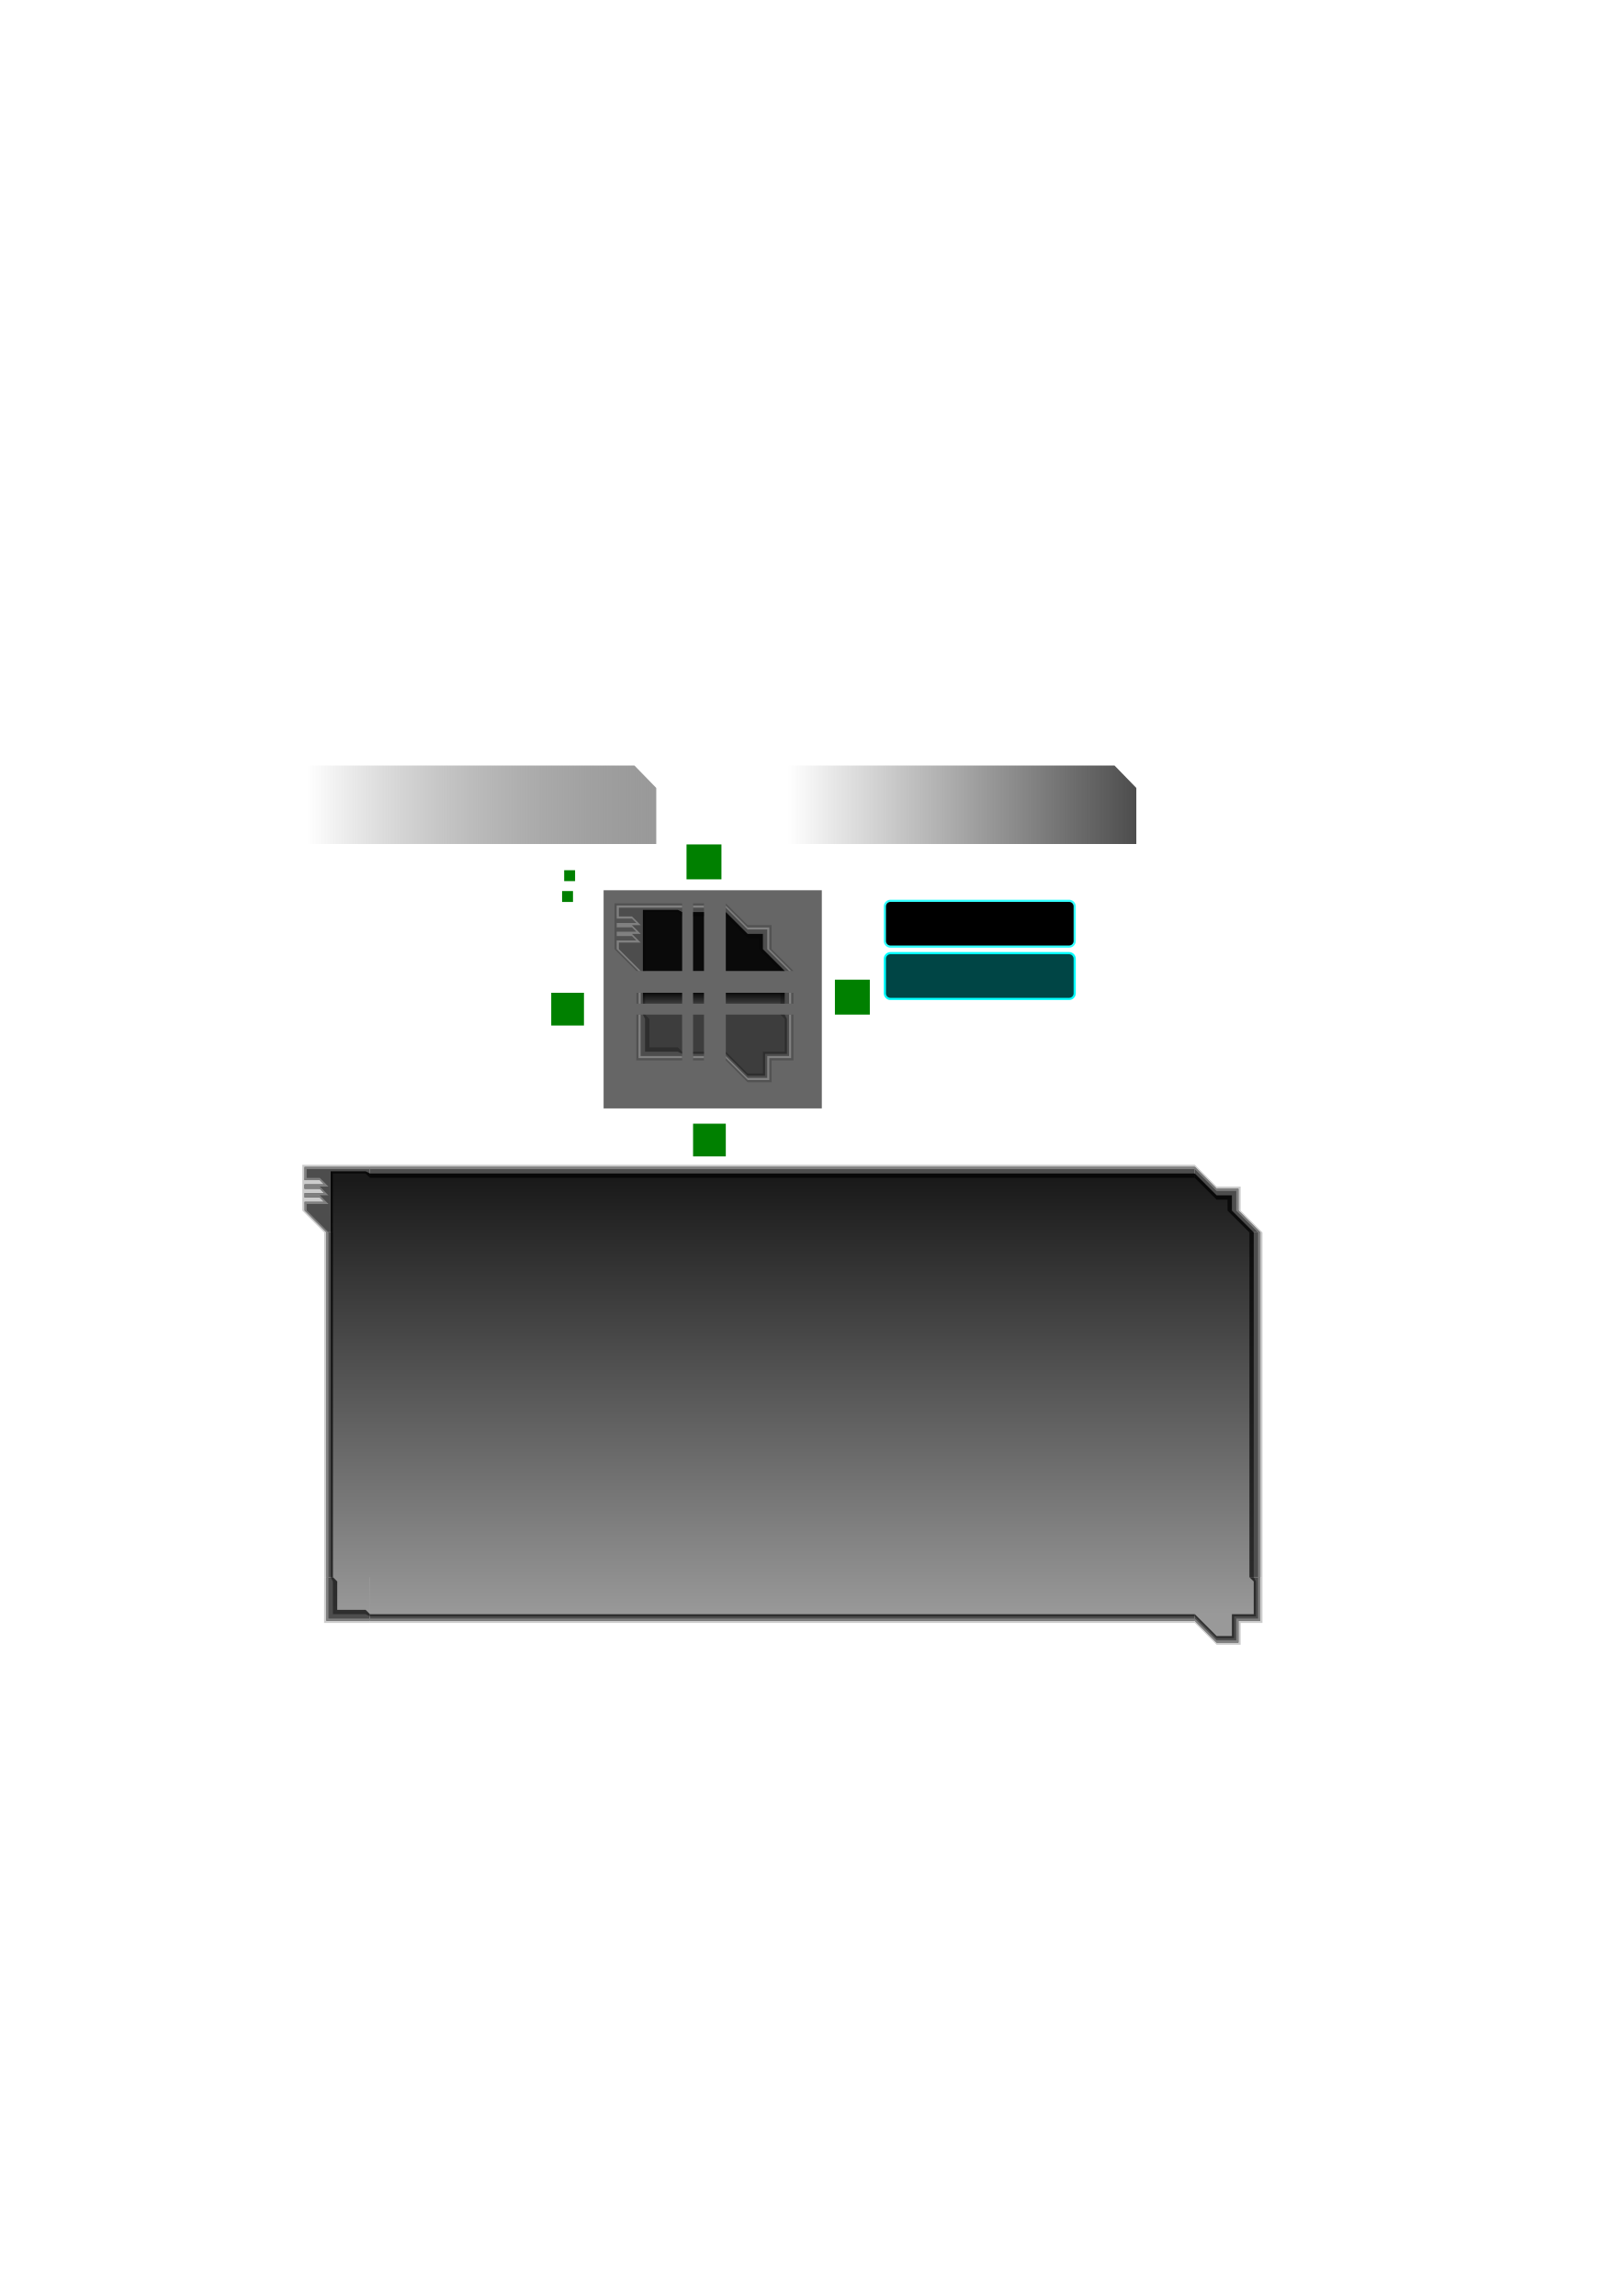
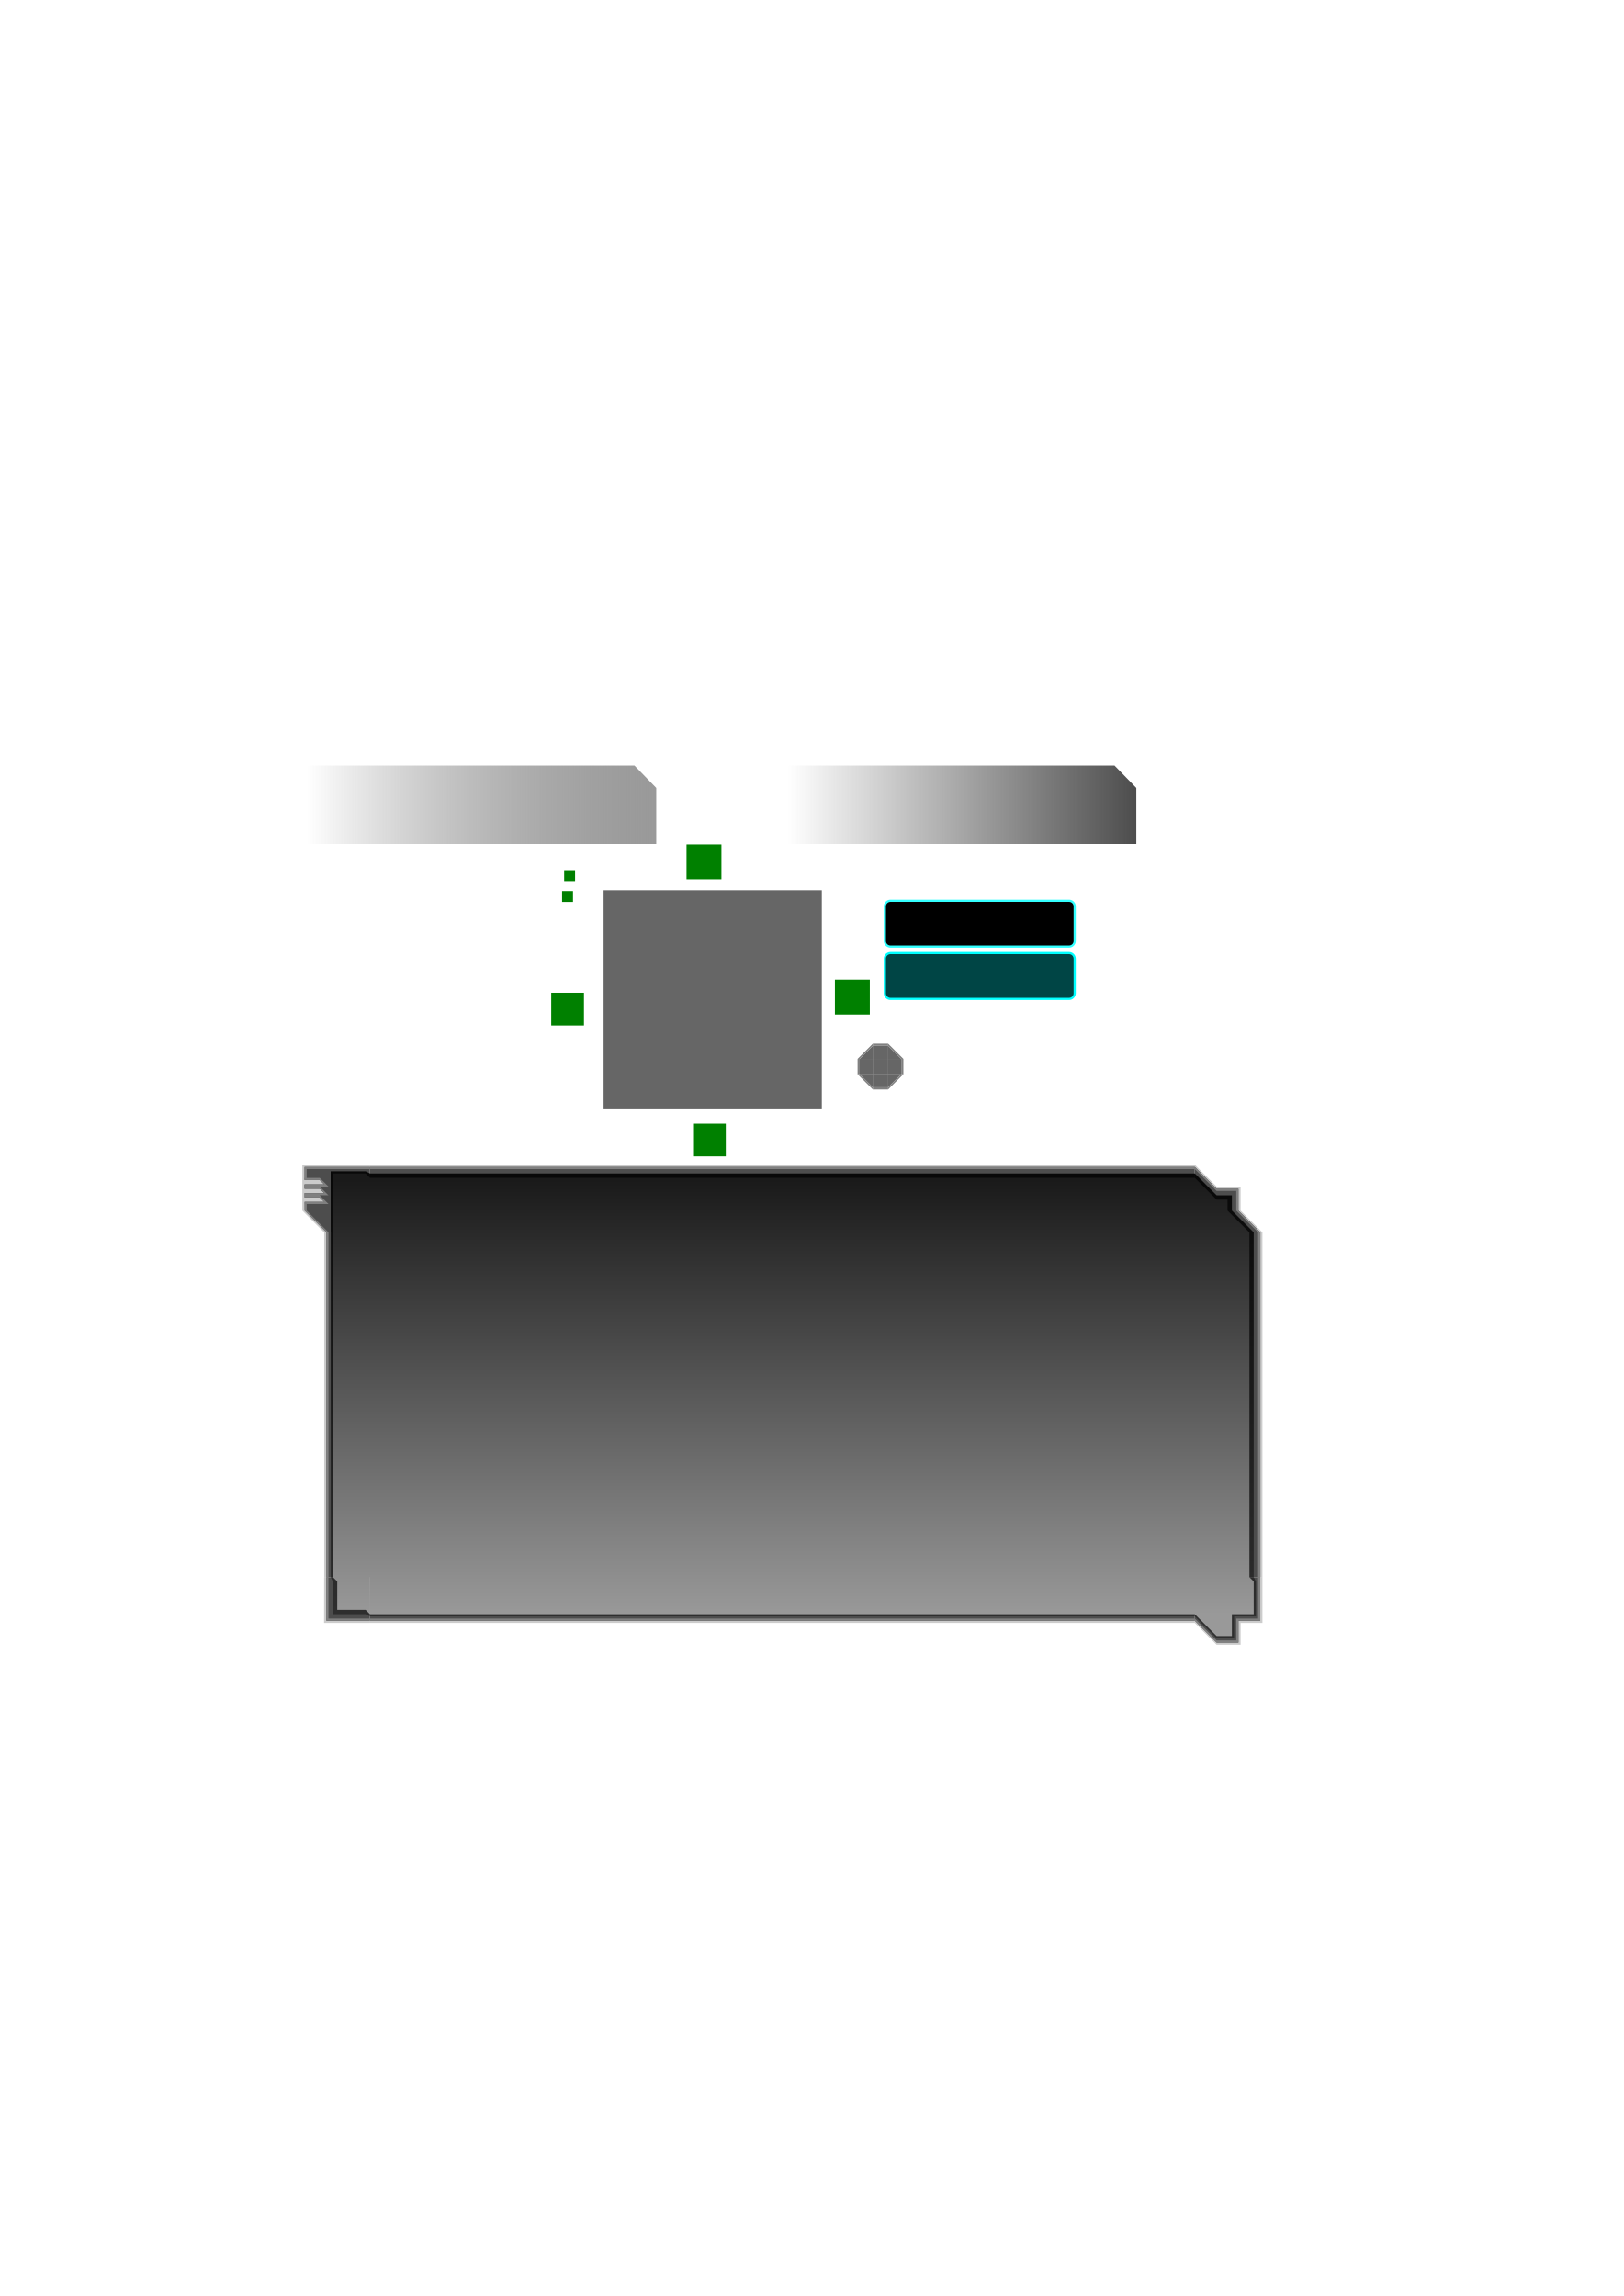
<svg xmlns="http://www.w3.org/2000/svg" xmlns:xlink="http://www.w3.org/1999/xlink" width="744.094" height="1052.362" id="svg2495" version="1.1">
  <defs id="defs2497">
    <linearGradient gradientUnits="userSpaceOnUse" y2="336.176" x2="-80.257" y1="136.416" x1="-80.257" id="linearGradient3499" xlink:href="#linearGradient3493" />
    <linearGradient id="linearGradient3868">
      <stop offset="0" style="stop-color:#4d4d4d;stop-opacity:1" id="stop3870" />
      <stop offset="1" style="stop-color:#4d4d4d;stop-opacity:0" id="stop3872" />
    </linearGradient>
    <linearGradient id="linearGradient3856">
      <stop offset="0" style="stop-color:#999999;stop-opacity:1" id="stop3858" />
      <stop offset="1" style="stop-color:#4d4d4d;stop-opacity:0" id="stop3860" />
    </linearGradient>
    <linearGradient id="linearGradient3208">
      <stop id="stop3210" offset="0" style="stop-color:#000000;stop-opacity:0.902" />
      <stop id="stop3212" offset="1" style="stop-color:#000000;stop-opacity:0.4" />
    </linearGradient>
    <linearGradient id="linearGradient3220">
      <stop style="stop-color:#000000;stop-opacity:0.902" offset="0" id="stop3222" />
      <stop style="stop-color:#000000;stop-opacity:0.4" offset="1" id="stop3224" />
    </linearGradient>
    <linearGradient id="linearGradient3226">
      <stop style="stop-color:#000000;stop-opacity:0.902" offset="0" id="stop3228" />
      <stop style="stop-color:#000000;stop-opacity:0.4" offset="1" id="stop3230" />
    </linearGradient>
    <linearGradient id="linearGradient3493">
      <stop id="stop3495" offset="0" style="stop-color:#000000;stop-opacity:0.9" />
      <stop id="stop3497" offset="1" style="stop-color:#000000;stop-opacity:0.4" />
    </linearGradient>
    <linearGradient xlink:href="#linearGradient3868" id="linearGradient2874" gradientUnits="userSpaceOnUse" gradientTransform="matrix(1,0,0,1.028571,435.7419,500.0051)" x1="85" y1="-125" x2="-75" y2="-125" />
    <linearGradient xlink:href="#linearGradient3856" id="linearGradient2877" gradientUnits="userSpaceOnUse" gradientTransform="matrix(1,0,0,1.028571,215.7419,500.005)" x1="85" y1="-125" x2="-75" y2="-125" />
    <linearGradient xlink:href="#linearGradient3208" id="linearGradient3205" gradientUnits="userSpaceOnUse" gradientTransform="matrix(1.001498,0,0,1,-1.2044448e-2,0)" x1="47.04" y1="50" x2="47.04" y2="40" />
    <linearGradient xlink:href="#linearGradient3226" id="linearGradient3207" gradientUnits="userSpaceOnUse" x1="44.274" y1="50" x2="44.274" y2="40" />
    <linearGradient xlink:href="#linearGradient3220" id="linearGradient3209" gradientUnits="userSpaceOnUse" x1="47.04" y1="50" x2="47.04" y2="40" />
  </defs>
  <g id="layer1">
    <rect style="fill:#008000;fill-opacity:1;stroke:none;stroke-width:3.189;stroke-linecap:round;stroke-linejoin:round;stroke-miterlimit:4;stroke-dasharray:none;stroke-opacity:1" id="hint-stretch-borders" width="5" height="5" x="258.544" y="398.862" />
    <path d="M 135.742,350.862 L 290.742,350.862 L 300.742,361.148 L 300.742,386.862 L 135.742,386.862 L 135.742,350.862 z" id="button-hover" style="fill:url(#linearGradient2877);fill-opacity:1;stroke:none;stroke-width:0.4;stroke-linecap:round;stroke-linejoin:round;stroke-miterlimit:4;stroke-opacity:1" />
    <path d="M 355.742,350.862 L 510.742,350.862 L 520.742,361.148 L 520.742,386.862 L 355.742,386.862 L 355.742,350.862 z" id="button-normal" style="fill:url(#linearGradient2874);fill-opacity:1;stroke:none;stroke-width:0.4;stroke-linecap:round;stroke-linejoin:round;stroke-miterlimit:4;stroke-opacity:1" />
    <g id="background" transform="translate(288.5438,403.8622)">
      <path style="fill:#4d4d4d;fill-opacity:1;stroke:none;stroke-width:3.189;stroke-linecap:round;stroke-linejoin:round;stroke-miterlimit:4;stroke-opacity:1" d="M 259,131 L 259,136 L 269,146 L 274,146 L 274,151 L 284,161 L 289,161 L 279,151 L 279,141 L 269,141 L 259,131 z" id="path2489" />
      <path style="fill:#4d4d4d;fill-opacity:1;stroke:none;stroke-width:3.189;stroke-linecap:round;stroke-linejoin:round;stroke-miterlimit:4;stroke-dasharray:none;stroke-opacity:1" d="M 284.031,161 L 284.031,319 L 289.031,319 L 289.031,161 L 284.031,161 z" id="path2521" />
      <path style="fill:#4d4d4d;fill-opacity:1;stroke:none;stroke-width:3.189;stroke-linecap:round;stroke-linejoin:round;stroke-miterlimit:4;stroke-opacity:1" d="M 284,319 L 286,321 L 286,336 L 276,336 L 276,346 L 269,346 L 264,341 L 259,336 L 259,339 L 269,349 L 279,349 L 279,339 L 289,339 L 289,319 L 284,319 z" id="path2467" />
      <path style="fill:#4d4d4d;fill-opacity:1;stroke:none;stroke-width:3.189;stroke-linecap:round;stroke-linejoin:round;stroke-miterlimit:4;stroke-dasharray:none;stroke-opacity:1" d="M -119,336 L -119,339 L 259,339 L 259,336 L -119,336 z" id="path2479" />
      <path style="fill:#4d4d4d;fill-opacity:1;stroke:none;stroke-width:3.189;stroke-linecap:round;stroke-linejoin:round;stroke-miterlimit:4;stroke-dasharray:none;stroke-opacity:1" d="M -139,319 L -139,339 L -119.031,339 L -119,336 L -121,334 L -134,334 L -134,321 L -136,319 L -139,319 z" id="path2551" />
      <path style="fill:#4d4d4d;fill-opacity:1;stroke:none;stroke-width:3.189;stroke-linecap:round;stroke-linejoin:round;stroke-miterlimit:4;stroke-dasharray:none;stroke-opacity:1" d="M -138.969,161 L -138.969,319 L -135.969,319 L -135.969,161 L -138.969,161 z" id="path2541" />
      <path style="fill:#4d4d4d;fill-opacity:1;stroke:none;stroke-width:3.189;stroke-linecap:round;stroke-linejoin:round;stroke-miterlimit:4;stroke-opacity:1" d="M -149,131 L -149,137 L -142,137 L -140,139 L -149,139 L -149,141 L -142,141 L -140,143 L -148.969,143 L -148.969,145 L -142,145 L -140,147 L -148.969,147 L -148.969,151 L -138.969,161 L -136,161 L -136,134 L -121,134 L -119,136 L -119,131 L -149,131 z" id="path2513" />
      <path style="fill:#4d4d4d;fill-opacity:1;stroke:none;stroke-width:3.189;stroke-linecap:round;stroke-linejoin:round;stroke-miterlimit:4;stroke-dasharray:none;stroke-opacity:1" d="M -119,131 L -119,136 L 259,136 L 259,131 L -119,131 z" id="path2499" />
      <path id="path2471" d="M -137,133 L -137,161 L -136.969,161 L -136.969,319 L -137,319 L -136,321 L -136,336 L -121,336 L -119,337 L -119.031,319 L -119,319 L -119,337 L 259,337 L 269,347 L 277,347 L 277,337 L 287,337 L 287,321 L 286,319 L 286,161 L 276,151 L 276,144 L 269,144 L 259,134 L -119,134 L -121,133 L -137,133 z" style="opacity:1;fill:url(#linearGradient3499);fill-opacity:1;stroke:none;stroke-width:3.189;stroke-linecap:round;stroke-linejoin:round;stroke-miterlimit:4;stroke-opacity:1" />
      <path id="path2469" d="M 288,319 L 288,338 L 278,338 L 278,348 L 269,348 L 259,338 L 259,339 L 269,349 L 279,349 L 279,339 L 289,339 L 289,319 L 288,319 z" style="fill:#808080;fill-opacity:1;stroke:none;stroke-width:3.189;stroke-linecap:round;stroke-linejoin:round;stroke-miterlimit:4;stroke-opacity:1" />
      <path style="opacity:0.2;fill:#000000;fill-opacity:1;stroke:none;stroke-width:3.189;stroke-linecap:round;stroke-linejoin:round;stroke-miterlimit:4;stroke-opacity:1" d="M 289,319 L 289,339 L 279,339 L 279,349 L 269,349 L 259,339 L 259,340 L 269,350 L 280,350 L 280,340 L 290,340 L 290,319 L 289,319 z" id="path2473" />
      <rect transform="scale(-1,-1)" style="opacity:0;fill:#1a1a1a;fill-opacity:1;stroke:none;stroke-width:3.189;stroke-linecap:round;stroke-linejoin:round;stroke-miterlimit:4;stroke-dasharray:none;stroke-opacity:1" id="rect2477" width="378" height="31" x="-259" y="-350" />
      <path id="path2483" d="M -119,338 L -119,339 L 259,339 L 259,338 L -119,338 z" style="fill:#808080;fill-opacity:1;stroke:none;stroke-width:3.189;stroke-linecap:round;stroke-linejoin:round;stroke-miterlimit:4;stroke-dasharray:none;stroke-opacity:1" />
      <path style="opacity:0.2;fill:#000000;fill-opacity:1;stroke:none;stroke-width:3.189;stroke-linecap:round;stroke-linejoin:round;stroke-miterlimit:4;stroke-dasharray:none;stroke-opacity:1" d="M -119,339 L -119,340 L 259,340 L 259,339 L -119,339 z" id="path2485" />
      <path id="path2493" d="M 259,131 L 259,132 L 269,142 L 278,142 L 278,151 L 288,161 L 289,161 L 279,151 L 279,141 L 269,141 L 259,131 z" style="fill:#808080;fill-opacity:1;stroke:none;stroke-width:3.189;stroke-linecap:round;stroke-linejoin:round;stroke-miterlimit:4;stroke-opacity:1" />
      <path style="opacity:0.2;fill:#000000;fill-opacity:1;stroke:none;stroke-width:3.189;stroke-linecap:round;stroke-linejoin:round;stroke-miterlimit:4;stroke-opacity:1" d="M 259,130 L 259,131 L 269,141 L 279,141 L 279,151 L 289,161 L 290,161 L 280,151 L 280,140 L 269,140 L 259,130 z" id="path2495" />
      <path id="path2505" d="M -119,131 L -119,132 L 259,132 L 259,131 L -119,131 z" style="fill:#808080;fill-opacity:1;stroke:none;stroke-width:3.189;stroke-linecap:round;stroke-linejoin:round;stroke-miterlimit:4;stroke-dasharray:none;stroke-opacity:1" />
      <path style="opacity:0.2;fill:#000000;fill-opacity:1;stroke:none;stroke-width:3.189;stroke-linecap:round;stroke-linejoin:round;stroke-miterlimit:4;stroke-dasharray:none;stroke-opacity:1" d="M -119,130 L -119,131 L 259,131 L 259,130 L -119,130 z" id="path2507" />
      <path style="opacity:0.2;fill:#000000;fill-opacity:1;stroke:none;stroke-width:3.189;stroke-linecap:round;stroke-linejoin:round;stroke-miterlimit:4;stroke-opacity:1" d="M -150,130 L -150,137 L -150,139 L -150,141 L -150,143 L -150,145 L -150,146 L -150,151 L -140,161 L -139.031,161 L -149.031,151 L -149,147 L -140,147 L -142,144 L -138,144 L -142,140 L -138,140 L -142,136 L -149,136 L -149,131 L -119,131 L -119,130 L -150,130 z" id="path2511" />
      <path id="path2515" d="M -149,131 L -149,137 L -142,137 L -140,139 L -149,139 L -149,141 L -142,141 L -140,143 L -149,143 L -149,145 L -142,145 L -140,147 L -149,147 L -148.969,151 L -138.969,161 L -138,161 L -148,151 L -148,148 L -138,148 L -142,144 L -138,144 L -142,140 L -138,140 L -142,136 L -148,136 L -148,132 L -119,132 L -119,131 L -149,131 z" style="fill:#808080;fill-opacity:1;stroke:none;stroke-width:3.189;stroke-linecap:round;stroke-linejoin:round;stroke-miterlimit:4;stroke-opacity:1" />
      <path id="path2527" d="M 288,161 L 288,319 L 289.031,319 L 289.031,161 L 288,161 z" style="fill:#808080;fill-opacity:1;stroke:none;stroke-width:3.189;stroke-linecap:round;stroke-linejoin:round;stroke-miterlimit:4;stroke-dasharray:none;stroke-opacity:1" />
      <path style="opacity:0.2;fill:#000000;fill-opacity:1;stroke:none;stroke-width:3.189;stroke-linecap:round;stroke-linejoin:round;stroke-miterlimit:4;stroke-dasharray:none;stroke-opacity:1" d="M 289,161 L 289,319 L 290,319 L 290,161 L 289,161 z" id="path2529" />
      <rect transform="scale(-1,-1)" style="opacity:0;fill:#1a1a1a;fill-opacity:1;stroke:none;stroke-width:3.189;stroke-linecap:round;stroke-linejoin:round;stroke-miterlimit:4;stroke-dasharray:none;stroke-opacity:1" id="rect2539" width="31" height="158" x="119" y="-319" />
      <path id="path2545" d="M -138.969,161 L -138.969,319 L -138,319 L -138,161 L -138.969,161 z" style="fill:#808080;fill-opacity:1;stroke:none;stroke-width:3.189;stroke-linecap:round;stroke-linejoin:round;stroke-miterlimit:4;stroke-dasharray:none;stroke-opacity:1" />
      <path style="opacity:0.2;fill:#000000;fill-opacity:1;stroke:none;stroke-width:3.189;stroke-linecap:round;stroke-linejoin:round;stroke-miterlimit:4;stroke-dasharray:none;stroke-opacity:1" d="M -139.969,161 L -139.969,319 L -139,319 L -139,161 L -139.969,161 z" id="path2547" />
      <rect transform="scale(-1,-1)" style="opacity:0;fill:#1a1a1a;fill-opacity:1;stroke:none;stroke-width:3.189;stroke-linecap:round;stroke-linejoin:round;stroke-miterlimit:4;stroke-dasharray:none;stroke-opacity:1" id="rect2553" width="31" height="31" x="119" y="-350" />
      <path id="path2555" d="M -139,319 L -139,339 L -119.031,339 L -119.031,338 L -138.031,338 L -138.031,319 L -139,319 z" style="fill:#808080;fill-opacity:1;stroke:none;stroke-width:3.189;stroke-linecap:round;stroke-linejoin:round;stroke-miterlimit:4;stroke-dasharray:none;stroke-opacity:1" />
      <path style="opacity:0.2;fill:#000000;fill-opacity:1;stroke:none;stroke-width:3.189;stroke-linecap:round;stroke-linejoin:round;stroke-miterlimit:4;stroke-dasharray:none;stroke-opacity:1" d="M -140,319 L -140.031,340 L -119,340 L -119,339 L -139.062,339 L -139.031,319 L -140,319 z" id="path2559" />
    </g>
    <rect y="408.037" x="276.614" height="100" width="100" id="rect7234" style="opacity:1;fill:#666666;fill-opacity:1;stroke:none;stroke-width:3.189;stroke-linecap:round;stroke-linejoin:round;stroke-miterlimit:4;stroke-dasharray:none;stroke-opacity:1" />
-     <g transform="matrix(-1,0,0,-1,367.6543,500.0368)" id="bottomright">
-       <path id="rect3664" d="M 10.04,35 L 8.04,33 L 8.04,18 L 18.04,18 L 18.04,8 L 25.04,8 L 30.04,13 L 35.04,18 L 35.04,15 L 25.04,5 L 15.04,5 L 15.04,15 L 5.04,15 L 5.04,35 L 10.04,35 z" style="opacity:1;fill:#4d4d4d;fill-opacity:1;" />
-       <path style="opacity:1;fill:#808080;fill-opacity:1" d="M 6.04,35 L 6.04,16 L 16.04,16 L 16.04,6 L 25.04,6 L 35.04,16 L 35.04,15 L 25.04,5 L 15.04,5 L 15.04,15 L 5.04,15 L 5.04,35 L 6.04,35 z" id="path3219" />
-       <path id="path6434" d="M 17.04,17 L 17.04,7 L 25.04,7 L 35.04,17 L 35.04,35 L 8.04,35 L 7.04,33 L 7.04,17 L 17.04,17 z" style="opacity:0.4;fill:#000000;fill-opacity:1;" />
-       <path id="path2454" d="M 5.04,35 L 5.04,15 L 15.04,15 L 15.04,5 L 25.04,5 L 35.04,15 L 35.04,14 L 25.04,4 L 14.04,4 L 14.04,14 L 4.04,14 L 4.04,35 L 5.04,35 z" style="opacity:0.2;fill:#000000;fill-opacity:1;" />
-     </g>
-     <g transform="matrix(-0.498481,0,0,-1,342.6596,500.0368)" id="bottom">
-       <rect y="4" x="40.213" height="31" width="10.03" id="rect3648" style="opacity:0;fill:#1a1a1a;fill-opacity:1;" />
-       <path id="rect3666" d="M 50.244,18 L 50.244,15 L 40.213,15 L 40.213,18 L 50.244,18 z" style="opacity:1;fill:#4d4d4d;fill-opacity:1;" />
-       <rect ry="0" y="17" x="40.213" height="18" width="10.03" id="rect6436" style="opacity:0.4;fill:#000000;fill-opacity:1;" />
-       <path style="opacity:1;fill:#808080;fill-opacity:1" d="M 50.244,16 L 50.244,15 L 40.213,15 L 40.213,16 L 50.244,16 z" id="path3217" />
-       <path id="path2456" d="M 50.244,15 L 50.244,14 L 40.213,14 L 40.213,15 L 50.244,15 z" style="opacity:0.2;fill:#000000;fill-opacity:1;" />
-     </g>
-     <g transform="matrix(-1,0,0,-1,367.6139,500.0368)" id="topright">
-       <path id="rect3670" transform="matrix(-1,0,0,-1,90,90)" d="M 55,5 L 55,10 L 65,20 L 70,20 L 70,25 L 80,35 L 85,35 L 75,25 L 75,15 L 65,15 L 55,5 z" style="opacity:1;fill:#4d4d4d;fill-opacity:1;" />
-       <path id="path6442" d="M 8,55 L 35,55 L 35,82 L 25,72 L 18,72 L 18,65 L 8,55 z" style="opacity:0.9;fill:#000000;fill-opacity:1;" />
-       <path style="opacity:1;fill:#808080;fill-opacity:1" d="M 55,5 L 55,6 L 65,16 L 74,16 L 74,25 L 84,35 L 85,35 L 75,25 L 75,15 L 65,15 L 55,5 z" transform="matrix(-1,0,0,-1,90,90)" id="path3223" />
-       <path id="path2450" transform="matrix(-1,0,0,-1,90,90)" d="M 55,4 L 55,5 L 65,15 L 75,15 L 75,25 L 85,35 L 86,35 L 76,25 L 76,14 L 65,14 L 55,4 z" style="opacity:0.2;fill:#000000;fill-opacity:1;" />
-     </g>
-     <g transform="matrix(0.5555555,0,0,-1,294.928,500.0368)" id="top">
-       <path id="rect3672" d="M 49.835,85 L 49.835,80 L 40.835,80 L 40.835,85 L 49.835,85 z" style="opacity:1;fill:#4d4d4d;fill-opacity:1;stroke:none;stroke-width:3.189;stroke-linecap:round;stroke-linejoin:round;stroke-miterlimit:4;stroke-dasharray:none;stroke-opacity:1" />
-       <rect style="opacity:0.01;fill:#1a1a1a;fill-opacity:1;stroke:none;stroke-width:3.189;stroke-linecap:round;stroke-linejoin:round;stroke-miterlimit:4;stroke-dasharray:none;stroke-opacity:1" id="rect3654" width="9" height="30" x="40.835" y="55" />
-       <rect style="opacity:0.9;fill:#000000;fill-opacity:1;stroke:none;stroke-width:3.189;stroke-linecap:round;stroke-linejoin:round;stroke-miterlimit:4;stroke-dasharray:none;stroke-opacity:1" id="rect6444" width="9" height="27" x="40.835" y="55" />
-       <path style="opacity:1;fill:#808080;fill-opacity:1;stroke:none;stroke-width:3.189;stroke-linecap:round;stroke-linejoin:round;stroke-miterlimit:4;stroke-dasharray:none;stroke-opacity:1" d="M 49.835,85 L 49.835,84 L 40.835,84 L 40.835,85 L 49.835,85 z" id="path3225" />
-       <path id="path2448" d="M 49.835,86 L 49.835,85 L 40.835,85 L 40.835,86 L 49.835,86 z" style="opacity:0.2;fill:#000000;fill-opacity:1;stroke:none;stroke-width:3.189;stroke-linecap:round;stroke-linejoin:round;stroke-miterlimit:4;stroke-dasharray:none;stroke-opacity:1" />
-     </g>
-     <g transform="matrix(-1,0,0,-1,367.6543,500.0368)" id="topleft">
-       <path transform="matrix(-1,0,0,-1,90.04038,90)" id="path2446" d="M 4,4 L 4,11 L 4,13 L 4,15 L 4,17 L 4,19 L 4,20 L 4,25 L 14,35 L 14.969,35 L 4.969,25 L 5,21 L 14,21 L 12,18 L 16,18 L 12,14 L 16,14 L 12,10 L 5,10 L 5,5 L 35,5 L 35,4 L 4,4 z" style="opacity:0.2;fill:#000000;fill-opacity:1;stroke:none;stroke-width:3.189;stroke-linecap:round;stroke-linejoin:round;stroke-miterlimit:4;stroke-opacity:1" />
-       <path id="rect3674" transform="matrix(-1,0,0,-1,90.04038,90)" d="M 5,5 L 5,11 L 12,11 L 14,13 L 5,13 L 5,15 L 12,15 L 14,17 L 5.031,17 L 5.031,19 L 12,19 L 14,21 L 5.031,21 L 5.031,25 L 15.031,35 L 18,35 L 18,8 L 33,8 L 35,10 L 35,5 L 5,5 z" style="opacity:1;fill:#4d4d4d;fill-opacity:1;stroke:none;stroke-width:3.189;stroke-linecap:round;stroke-linejoin:round;stroke-miterlimit:4;stroke-opacity:1" />
-       <path style="opacity:1;fill:#808080;fill-opacity:1;stroke:none;stroke-width:3.189;stroke-linecap:round;stroke-linejoin:round;stroke-miterlimit:4;stroke-opacity:1" d="M 5,5 L 5,11 L 12,11 L 14,13 L 5,13 L 5,15 L 12,15 L 14,17 L 5,17 L 5,19 L 12,19 L 14,21 L 5,21 L 5.031,25 L 15.031,35 L 16,35 L 6,25 L 6,22 L 16,22 L 12,18 L 16,18 L 12,14 L 16,14 L 12,10 L 6,10 L 6,6 L 35,6 L 35,5 L 5,5 z" id="path2441" transform="matrix(-1,0,0,-1,90.04038,90)" />
-       <path id="path6446" d="M 55.04,55 L 73.04,55 L 73.04,83 L 57.04,83 L 55.04,82 L 55.04,55 z" style="opacity:0.9;fill:#000000;fill-opacity:1;stroke:none;stroke-width:3.189;stroke-linecap:round;stroke-linejoin:round;stroke-miterlimit:4;stroke-opacity:1" />
-     </g>
-     <g transform="matrix(-1,0,0,-0.5,367.6543,480.0368)" id="right">
-       <path id="rect3676" transform="matrix(-1,0,0,-1,90.04038,90)" d="M 80.031,40 L 80.031,50 L 85.031,50 L 85.031,40 L 80.031,40 z" style="opacity:1;fill:#4d4d4d;fill-opacity:1;stroke:none;stroke-width:3.189;stroke-linecap:round;stroke-linejoin:round;stroke-miterlimit:4;stroke-dasharray:none;stroke-opacity:1" />
-       <rect style="opacity:0.01;fill:#1a1a1a;fill-opacity:1;stroke:none;stroke-width:3.189;stroke-linecap:round;stroke-linejoin:round;stroke-miterlimit:4;stroke-dasharray:none;stroke-opacity:1" id="rect3658" width="30" height="10" x="5" y="40" />
-       <rect style="opacity:1;fill:url(#linearGradient3205);fill-opacity:1;stroke:none;stroke-width:3.189;stroke-linecap:round;stroke-linejoin:round;stroke-miterlimit:4;stroke-dasharray:none;stroke-opacity:1" id="rect6440" width="27" height="10" x="8.04" y="40" />
-       <path style="opacity:1;fill:#808080;fill-opacity:1;stroke:none;stroke-width:3.189;stroke-linecap:round;stroke-linejoin:round;stroke-miterlimit:4;stroke-dasharray:none;stroke-opacity:1" d="M 6.04,50 L 6.04,40 L 5.009,40 L 5.009,50 L 6.04,50 z" id="path3221" />
-       <path id="path2452" d="M 5.04,50 L 5.04,40 L 4.04,40 L 4.04,50 L 5.04,50 z" style="opacity:0.2;fill:#000000;fill-opacity:1;stroke:none;stroke-width:3.189;stroke-linecap:round;stroke-linejoin:round;stroke-miterlimit:4;stroke-dasharray:none;stroke-opacity:1" />
-     </g>
-     <g transform="matrix(-0.5,0,0,-0.5,342.7511,480.0368)" style="fill:#000000" id="center">
-       <rect y="40" x="40.274" height="10" width="10" id="rect3660" style="opacity:0.01;fill:#000000;fill-opacity:1;stroke:none;stroke-width:3.189;stroke-linecap:round;stroke-linejoin:round;stroke-miterlimit:4;stroke-dasharray:none;stroke-opacity:1" />
-       <rect style="opacity:1;fill:url(#linearGradient3207);fill-opacity:1;stroke:none;stroke-width:3.189;stroke-linecap:round;stroke-linejoin:round;stroke-miterlimit:4;stroke-dasharray:none;stroke-opacity:1" id="rect3678" width="10" height="10" x="40.274" y="40" />
-     </g>
-     <g transform="matrix(-1,0,0,-0.5,367.6543,480.0368)" id="left">
-       <rect y="40" x="55.04" height="10" width="31" id="rect3662" style="opacity:0;fill:#1a1a1a;fill-opacity:1;stroke:none;stroke-width:3.189;stroke-linecap:round;stroke-linejoin:round;stroke-miterlimit:4;stroke-dasharray:none;stroke-opacity:1" />
-       <path id="rect3680" transform="matrix(-1,0,0,-1,90.04038,90)" d="M 15.031,40 L 15.031,50 L 18.031,50 L 18.031,40 L 15.031,40 z" style="opacity:1;fill:#4d4d4d;fill-opacity:1;stroke:none;stroke-width:3.189;stroke-linecap:round;stroke-linejoin:round;stroke-miterlimit:4;stroke-dasharray:none;stroke-opacity:1" />
-       <rect y="40" x="55.04" height="10" width="17.969" id="rect6448" style="opacity:1;fill:url(#linearGradient3209);fill-opacity:1;stroke:none;stroke-width:3.189;stroke-linecap:round;stroke-linejoin:round;stroke-miterlimit:4;stroke-dasharray:none;stroke-opacity:1" />
-       <path style="opacity:1;fill:#808080;fill-opacity:1;stroke:none;stroke-width:3.189;stroke-linecap:round;stroke-linejoin:round;stroke-miterlimit:4;stroke-dasharray:none;stroke-opacity:1" d="M 75.009,50 L 75.009,40 L 74.04,40 L 74.04,50 L 75.009,50 z" id="path3213" />
-       <path id="path2460" d="M 76.009,50 L 76.009,40 L 75.04,40 L 75.04,50 L 76.009,50 z" style="opacity:0.2;fill:#000000;fill-opacity:1;stroke:none;stroke-width:3.189;stroke-linecap:round;stroke-linejoin:round;stroke-miterlimit:4;stroke-dasharray:none;stroke-opacity:1" />
-     </g>
    <rect style="fill:#008000;fill-opacity:1;stroke:none" id="hint-left-margin" width="15" height="15" x="252.614" y="455.037" />
    <rect y="387.037" x="314.614" height="16" width="16" id="hint-top-margin" style="fill:#008000;fill-opacity:1;stroke:none" />
    <rect style="fill:#008000;fill-opacity:1;stroke:none" id="hint-right-margin" width="16" height="16" x="382.614" y="449.037" />
    <rect y="515.037" x="317.614" height="15" width="15" id="hint-bottom-margin" style="fill:#008000;fill-opacity:1;stroke:none" />
-     <g transform="matrix(-1,0,0,-1,367.6543,500.0368)" id="bottomleft">
-       <path id="rect3668" d="M 75.04,35 L 75.04,15 L 55.072,15 L 55.04,18 L 57.04,20 L 70.04,20 L 70.04,33 L 72.04,35 L 75.04,35 z" style="opacity:1;fill:#4d4d4d;fill-opacity:1;stroke:none;stroke-width:3.189;stroke-linecap:round;stroke-linejoin:round;stroke-miterlimit:4;stroke-dasharray:none;stroke-opacity:1" />
-       <rect y="4" x="55.04" height="31" width="31" id="rect3650" style="opacity:0;fill:#1a1a1a;fill-opacity:1;stroke:none;stroke-width:3.189;stroke-linecap:round;stroke-linejoin:round;stroke-miterlimit:4;stroke-dasharray:none;stroke-opacity:1" />
-       <path style="opacity:1;fill:#808080;fill-opacity:1;stroke:none;stroke-width:3.189;stroke-linecap:round;stroke-linejoin:round;stroke-miterlimit:4;stroke-dasharray:none;stroke-opacity:1" d="M 75.04,35 L 75.04,15 L 55.072,15 L 55.072,16 L 74.072,16 L 74.072,35 L 75.04,35 z" id="path3215" />
-       <path id="rect6438" d="M 55.04,17 L 57.04,18 L 72.04,18 L 72.04,33 L 73.04,35 L 55.072,35 L 55.04,17 z" style="opacity:0.4;fill:#000000;fill-opacity:1;stroke:none;stroke-width:3.189;stroke-linecap:round;stroke-linejoin:round;stroke-miterlimit:4;stroke-opacity:1" />
-       <path id="path2458" d="M 76.04,35 L 76.072,14 L 55.04,14 L 55.04,15 L 75.103,15 L 75.072,35 L 76.04,35 z" style="opacity:0.2;fill:#000000;fill-opacity:1;stroke:none;stroke-width:3.189;stroke-linecap:round;stroke-linejoin:round;stroke-miterlimit:4;stroke-dasharray:none;stroke-opacity:1" />
-     </g>
    <rect y="408.409" x="257.589" height="5" width="5" id="hint-apply-color-scheme" style="fill:#008000;fill-opacity:1;stroke:none" />
    <g id="button-small-normal">
      <path id="path4063" d="M 408 412.375 C 406.363 412.425 405.05 413.738 405 415.375 L 405 431.344 C 405 431.35 404.999 431.369 405 431.375 C 405.05 433.012 406.363 434.325 408 434.375 C 408.03 434.376 408.063 434.375 408.094 434.375 L 489.906 434.375 C 489.937 434.375 489.969 434.376 490 434.375 C 491.637 434.325 492.95 433.012 493 431.375 C 493.001 431.369 493 431.35 493 431.344 L 493 415.375 C 492.95 413.738 491.637 412.425 490 412.375 C 489.969 412.374 489.937 412.375 489.906 412.375 L 408.094 412.375 C 408.063 412.375 408.03 412.374 408 412.375 z M 408 415.375 L 490 415.375 L 490 431.375 L 408 431.375 L 408 415.375 z " style="opacity:0.8;fill:#00ffff;fill-opacity:1;fill-rule:nonzero;stroke:none" />
      <path id="center-6" d="M 408 413.375 C 406.909 413.409 406.034 414.284 406 415.375 L 406 431.344 C 406 431.35 405.999 431.369 406 431.375 C 406.034 432.466 406.909 433.341 408 433.375 C 408.03 433.376 408.063 433.375 408.094 433.375 L 489.906 433.375 C 489.937 433.375 489.969 433.376 490 433.375 C 491.091 433.341 491.966 432.466 492 431.375 C 492.001 431.369 492 431.35 492 431.344 L 492 415.375 C 491.966 414.284 491.091 413.409 490 413.375 C 489.969 413.374 489.937 413.375 489.906 413.375 L 408.094 413.375 C 408.063 413.375 408.03 413.374 408 413.375 z " style="fill:#000000;fill-opacity:1;fill-rule:nonzero;stroke:none" />
    </g>
    <g id="button-small-hover" transform="translate(4.4444444e-4,23.98679)">
      <path style="opacity:1;fill:#00ffff;fill-opacity:1;fill-rule:nonzero;stroke:none" d="m 408,412.375 c -1.637,0.05 -2.95,1.363 -3,3 l 0,15.969 c 0,0.006 -10e-4,0.025 0,0.031 c 0.05,1.637 1.363,2.95 3,3 c 0.03,10e-4 0.063,0 0.094,0 l 81.812,0 c 0.031,0 0.063,10e-4 0.094,0 c 1.637,-0.05 2.95,-1.363 3,-3 c 10e-4,-0.006 0,-0.025 0,-0.031 l 0,-15.969 c -0.05,-1.637 -1.363,-2.95 -3,-3 c -0.031,-10e-4 -0.063,0 -0.094,0 l -81.812,0 c -0.031,0 -0.063,-10e-4 -0.094,0 z m 0,3 l 82,0 l 0,16 l -82,0 l 0,-16 z" id="path4030" />
      <path style="fill:#004545;fill-opacity:1;fill-rule:nonzero;stroke:none" d="m 408,413.375 c -1.091,0.034 -1.966,0.909 -2,2 l 0,15.969 c 0,0.006 -6.7e-4,0.025 0,0.031 c 0.034,1.091 0.909,1.966 2,2 c 0.03,6.7e-4 0.063,0 0.094,0 l 81.812,0 c 0.031,0 0.063,6.7e-4 0.094,0 c 1.091,-0.034 1.966,-0.909 2,-2 c 6.7e-4,-0.006 0,-0.025 0,-0.031 l 0,-15.969 c -0.034,-1.091 -0.909,-1.966 -2,-2 c -0.031,-6.7e-4 -0.063,0 -0.094,0 l -81.812,0 c -0.031,0 -0.063,-6.7e-4 -0.094,0 z" id="path4032" />
    </g>
+     <path style="opacity:0.6;fill:#000000;fill-opacity:1;stroke:none" id="center" d="m 400,485.362 7,0 0,7 -7,0 0,-7 z" />
+     <g transform="translate(186,324.3622)" id="topright">
+       <path style="opacity:0.6;fill:#000000;fill-opacity:1;stroke:none" d="m 221,155 6,6 -6,0 0,-6 z" id="rect2813" />
+       <path style="fill:#808080;fill-opacity:1;stroke:none" d="m 221,154 7,7 -1,0 -6,-6 0,-1 z" id="rect3585" />
+     </g>
+     <g transform="matrix(1,0,0,0.2058824,186,452.2151)" id="right">
+       <rect style="opacity:0.6;fill:#000000;fill-opacity:1;stroke:none" id="rect3589" width="6" height="34" x="221" y="161" />
+       <rect y="161" x="227" height="34" width="1" id="rect3591" style="fill:#808080;fill-opacity:1;stroke:none" />
+     </g>
+     <g id="topleft" transform="matrix(-1,0,0,1,621,324.3622)">
+       <path id="path3603" d="m 221,155 6,6 -6,0 0,-6 z" style="opacity:0.6;fill:#000000;fill-opacity:1;stroke:none" />
+       <path id="path3605" d="m 221,154 7,7 -1,0 -6,-6 0,-1 z" style="fill:#808080;fill-opacity:1;stroke:none" />
+     </g>
+     <g id="left" transform="matrix(-1,0,0,0.2058824,621,452.2151)">
+       <rect y="161" x="221" height="34" width="6" id="rect3609" style="opacity:0.6;fill:#000000;fill-opacity:1;stroke:none" />
+       <rect style="fill:#808080;fill-opacity:1;stroke:none" id="rect3611" width="1" height="34" x="227" y="161" />
+     </g>
+     <g id="bottomright" transform="matrix(1,0,0,-1,186,653.3622)">
+       <path id="path3621" d="m 221,155 6,6 -6,0 0,-6 z" style="opacity:0.6;fill:#000000;fill-opacity:1;stroke:none" />
+       <path id="path3623" d="m 221,154 7,7 -1,0 -6,-6 0,-1 z" style="fill:#808080;fill-opacity:1;stroke:none" />
+     </g>
+     <g transform="matrix(-1,0,0,-1,621,653.3622)" id="bottomleft">
+       <path style="opacity:0.6;fill:#000000;fill-opacity:1;stroke:none" d="m 221,155 6,6 -6,0 0,-6 z" id="path3627" />
+       <path style="fill:#808080;fill-opacity:1;stroke:none" d="m 221,154 7,7 -1,0 -6,-6 0,-1 z" id="path3629" />
+     </g>
+     <g transform="matrix(0,1,0.2058824,0,366.8529,271.3622)" id="bottom">
+       <rect style="opacity:0.6;fill:#000000;fill-opacity:1;stroke:none" id="rect2998-5-7" width="6" height="34" x="221" y="161" />
+       <rect y="161" x="227" height="34" width="1" id="rect3000-9-7" style="fill:#808080;fill-opacity:1;stroke:none" />
+     </g>
+     <g id="top" transform="matrix(0,-1,0.2058824,0,366.8529,706.3622)">
+       <rect y="161" x="221" height="34" width="6" id="rect3004-9-1" style="opacity:0.6;fill:#000000;fill-opacity:1;stroke:none" />
+       <rect style="fill:#808080;fill-opacity:1;stroke:none" id="rect3006-09-5" width="1" height="34" x="227" y="161" />
+     </g>
  </g>
</svg>
